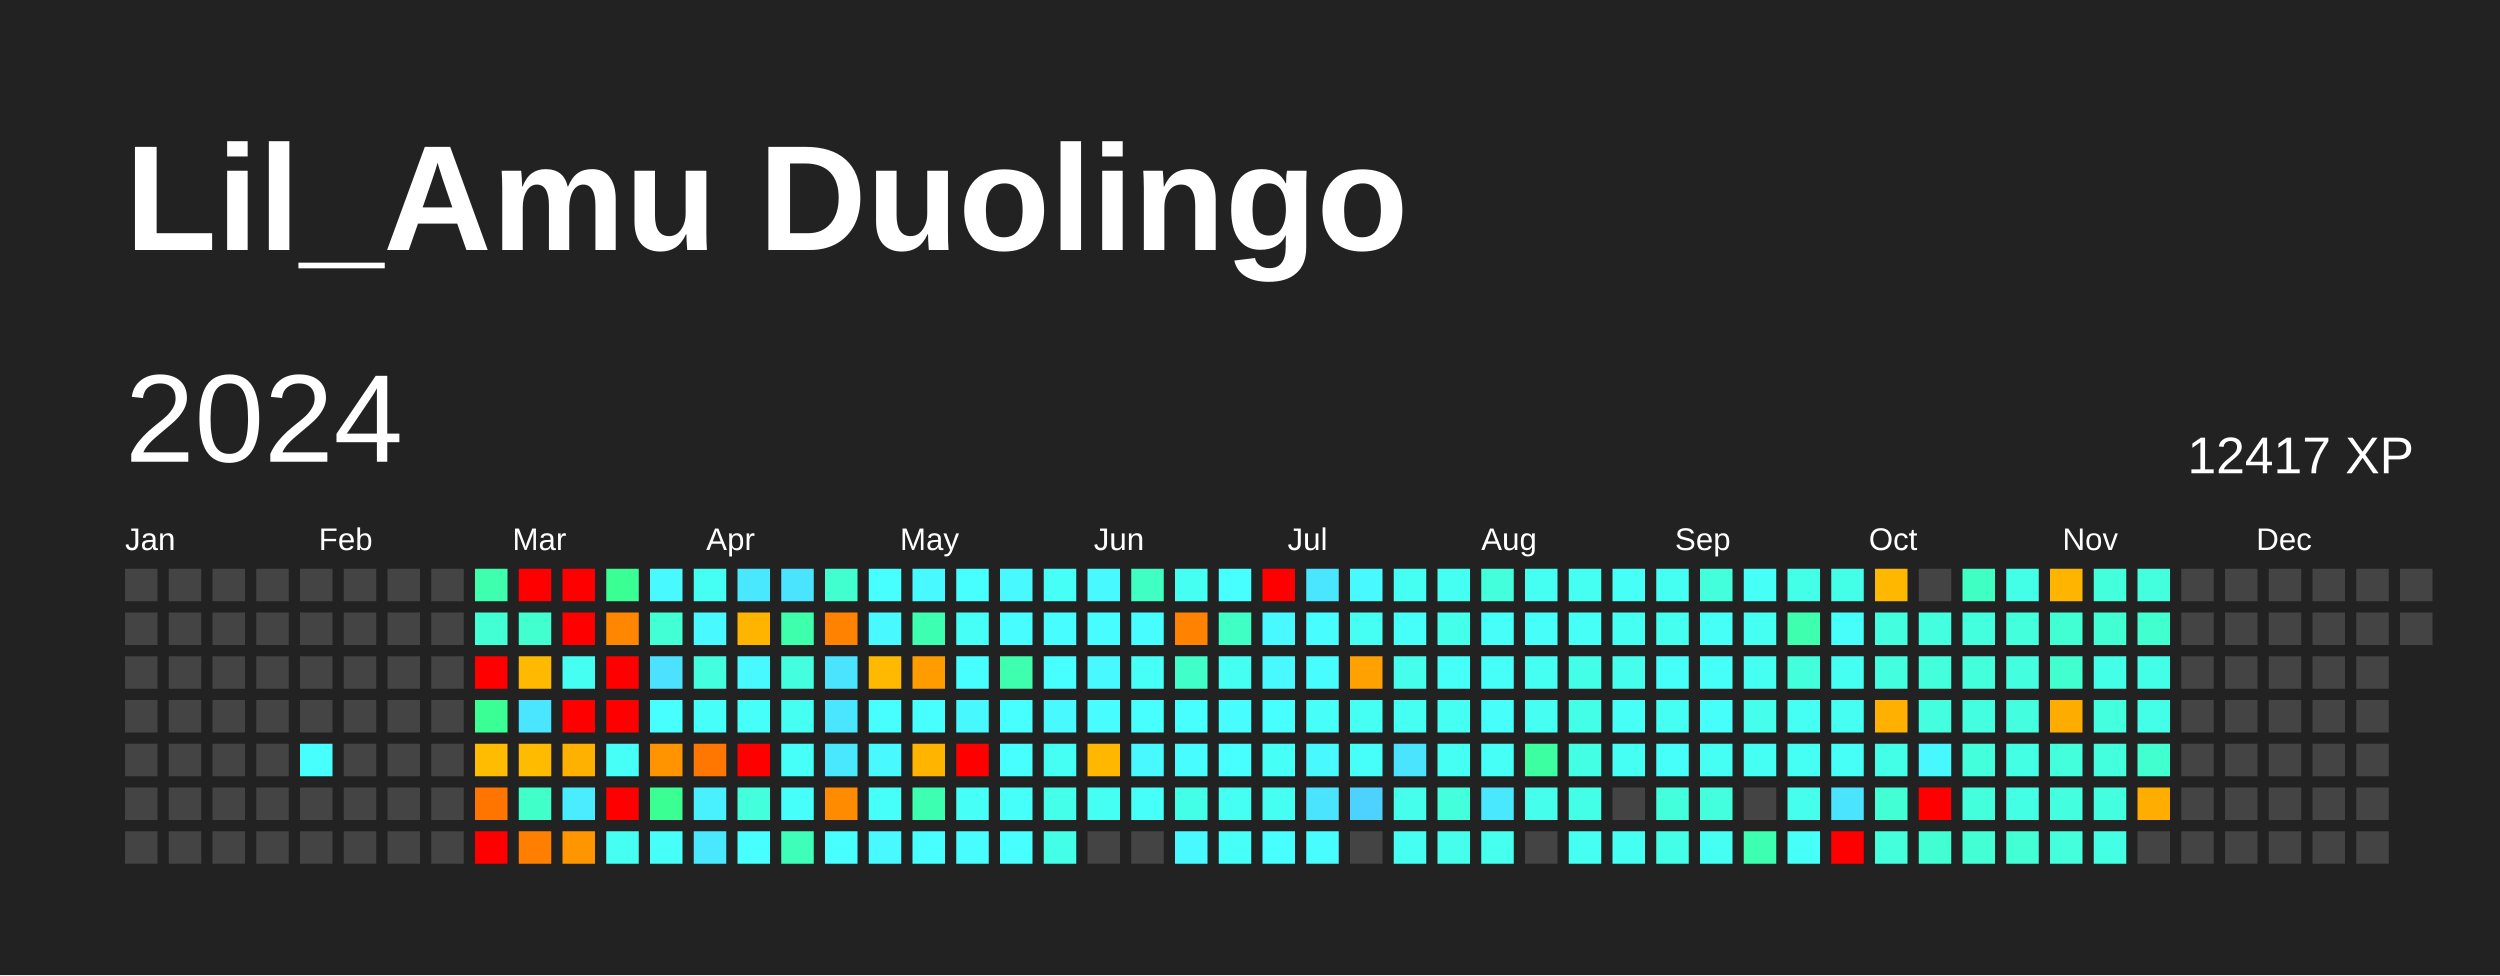
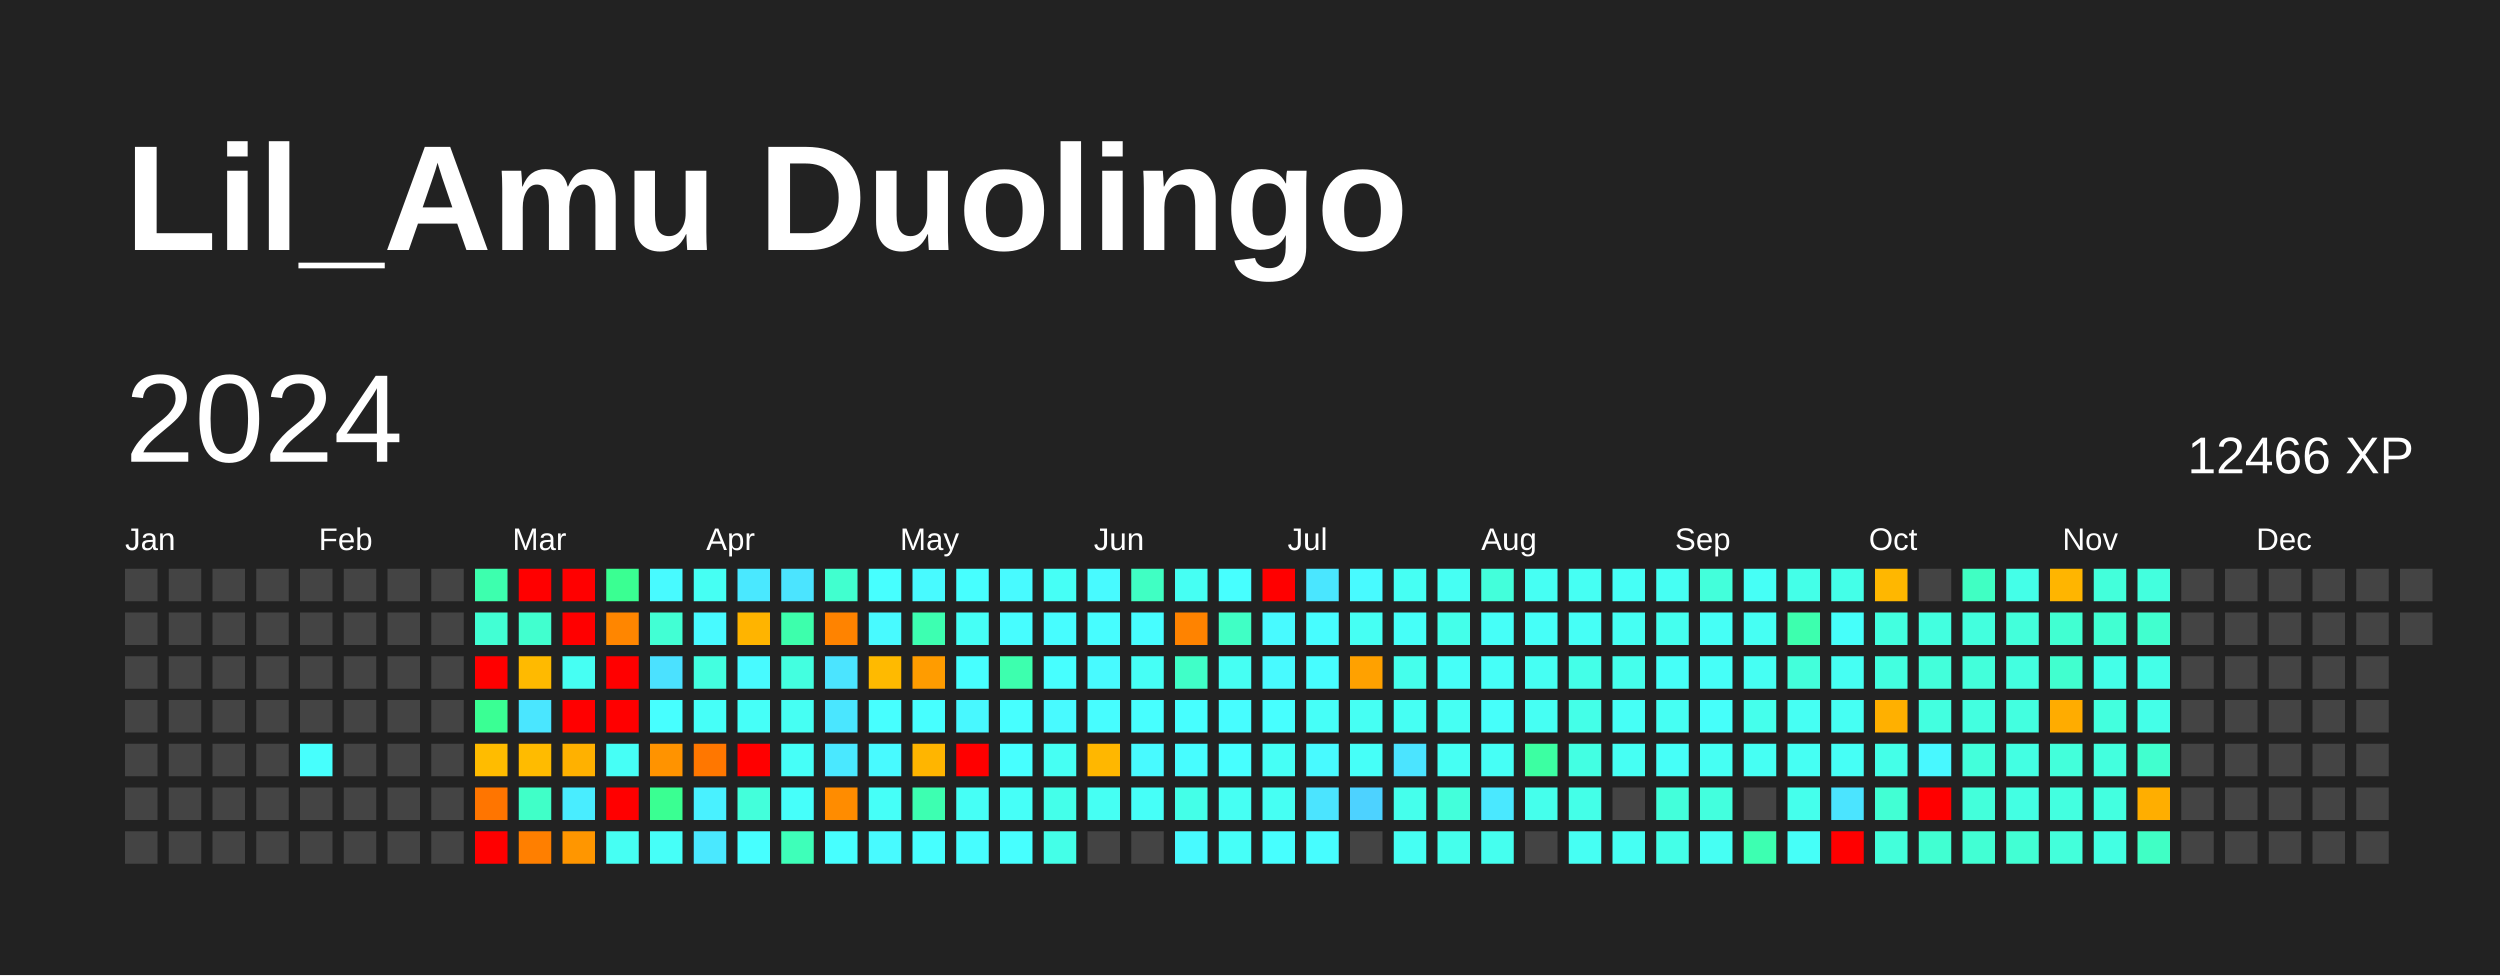
<svg xmlns="http://www.w3.org/2000/svg" baseProfile="full" height="78mm" version="1.1" viewBox="0,0,200,78" width="200mm">
  <defs />
  <rect fill="#222222" height="78" width="200" x="0" y="0" />
  <text fill="#FFFFFF" style="font-size:12px; font-family:Arial; font-weight:bold;" x="10" y="20">Lil_Amu Duolingo</text>
  <text dominant-baseline="hanging" fill="#FFFFFF" style="font-size:10.0px; font-family:Arial;" x="10" y="30">2024</text>
-   <text dominant-baseline="hanging" fill="#FFFFFF" style="font-size:4.125px; font-family:Arial;" x="175" y="35">12417 XP</text>
+   <text dominant-baseline="hanging" fill="#FFFFFF" style="font-size:4.125px; font-family:Arial;" x="175" y="35">12466 XP</text>
  <text fill="#FFFFFF" style="font-size:2.5px; font-family:Arial" x="10.0" y="44">Jan</text>
  <text fill="#FFFFFF" style="font-size:2.5px; font-family:Arial" x="25.5" y="44">Feb</text>
  <text fill="#FFFFFF" style="font-size:2.5px; font-family:Arial" x="41.0" y="44">Mar</text>
  <text fill="#FFFFFF" style="font-size:2.5px; font-family:Arial" x="56.5" y="44">Apr</text>
  <text fill="#FFFFFF" style="font-size:2.5px; font-family:Arial" x="72.0" y="44">May</text>
  <text fill="#FFFFFF" style="font-size:2.5px; font-family:Arial" x="87.5" y="44">Jun</text>
  <text fill="#FFFFFF" style="font-size:2.5px; font-family:Arial" x="103.0" y="44">Jul</text>
  <text fill="#FFFFFF" style="font-size:2.5px; font-family:Arial" x="118.5" y="44">Aug</text>
  <text fill="#FFFFFF" style="font-size:2.5px; font-family:Arial" x="134.0" y="44">Sep</text>
  <text fill="#FFFFFF" style="font-size:2.5px; font-family:Arial" x="149.5" y="44">Oct</text>
  <text fill="#FFFFFF" style="font-size:2.5px; font-family:Arial" x="165.0" y="44">Nov</text>
  <text fill="#FFFFFF" style="font-size:2.5px; font-family:Arial" x="180.5" y="44">Dec</text>
  <rect fill="#444444" height="2.6" width="2.6" x="10.0" y="45.5" />
  <rect fill="#444444" height="2.6" width="2.6" x="10.0" y="49.0" />
  <rect fill="#444444" height="2.6" width="2.6" x="10.0" y="52.5" />
  <rect fill="#444444" height="2.6" width="2.6" x="10.0" y="56.0" />
  <rect fill="#444444" height="2.6" width="2.6" x="10.0" y="59.5" />
  <rect fill="#444444" height="2.6" width="2.6" x="10.0" y="63.0" />
  <rect fill="#444444" height="2.6" width="2.6" x="10.0" y="66.5" />
  <rect fill="#444444" height="2.6" width="2.6" x="13.5" y="45.5" />
  <rect fill="#444444" height="2.6" width="2.6" x="13.5" y="49.0" />
  <rect fill="#444444" height="2.6" width="2.6" x="13.5" y="52.5" />
  <rect fill="#444444" height="2.6" width="2.6" x="13.5" y="56.0" />
  <rect fill="#444444" height="2.6" width="2.6" x="13.5" y="59.5" />
  <rect fill="#444444" height="2.6" width="2.6" x="13.5" y="63.0" />
  <rect fill="#444444" height="2.6" width="2.6" x="13.5" y="66.5" />
  <rect fill="#444444" height="2.6" width="2.6" x="17.0" y="45.5" />
  <rect fill="#444444" height="2.6" width="2.6" x="17.0" y="49.0" />
  <rect fill="#444444" height="2.6" width="2.6" x="17.0" y="52.5" />
  <rect fill="#444444" height="2.6" width="2.6" x="17.0" y="56.0" />
  <rect fill="#444444" height="2.6" width="2.6" x="17.0" y="59.5" />
  <rect fill="#444444" height="2.6" width="2.6" x="17.0" y="63.0" />
  <rect fill="#444444" height="2.6" width="2.6" x="17.0" y="66.5" />
  <rect fill="#444444" height="2.6" width="2.6" x="20.5" y="45.5" />
  <rect fill="#444444" height="2.6" width="2.6" x="20.5" y="49.0" />
  <rect fill="#444444" height="2.6" width="2.6" x="20.5" y="52.5" />
  <rect fill="#444444" height="2.6" width="2.6" x="20.5" y="56.0" />
  <rect fill="#444444" height="2.6" width="2.6" x="20.5" y="59.5" />
  <rect fill="#444444" height="2.6" width="2.6" x="20.5" y="63.0" />
  <rect fill="#444444" height="2.6" width="2.6" x="20.5" y="66.5" />
  <rect fill="#444444" height="2.6" width="2.6" x="24.0" y="45.5" />
  <rect fill="#444444" height="2.6" width="2.6" x="24.0" y="49.0" />
  <rect fill="#444444" height="2.6" width="2.6" x="24.0" y="52.5" />
  <rect fill="#444444" height="2.6" width="2.6" x="24.0" y="56.0" />
  <rect fill="#47fffd" height="2.6" width="2.6" x="24.0" y="59.5" />
  <rect fill="#444444" height="2.6" width="2.6" x="24.0" y="63.0" />
  <rect fill="#444444" height="2.6" width="2.6" x="24.0" y="66.5" />
  <rect fill="#444444" height="2.6" width="2.6" x="27.5" y="45.5" />
  <rect fill="#444444" height="2.6" width="2.6" x="27.5" y="49.0" />
  <rect fill="#444444" height="2.6" width="2.6" x="27.5" y="52.5" />
  <rect fill="#444444" height="2.6" width="2.6" x="27.5" y="56.0" />
  <rect fill="#444444" height="2.6" width="2.6" x="27.5" y="59.5" />
  <rect fill="#444444" height="2.6" width="2.6" x="27.5" y="63.0" />
  <rect fill="#444444" height="2.6" width="2.6" x="27.5" y="66.5" />
  <rect fill="#444444" height="2.6" width="2.6" x="31.0" y="45.5" />
  <rect fill="#444444" height="2.6" width="2.6" x="31.0" y="49.0" />
  <rect fill="#444444" height="2.6" width="2.6" x="31.0" y="52.5" />
  <rect fill="#444444" height="2.6" width="2.6" x="31.0" y="56.0" />
  <rect fill="#444444" height="2.6" width="2.6" x="31.0" y="59.5" />
  <rect fill="#444444" height="2.6" width="2.6" x="31.0" y="63.0" />
  <rect fill="#444444" height="2.6" width="2.6" x="31.0" y="66.5" />
  <rect fill="#444444" height="2.6" width="2.6" x="34.5" y="45.5" />
  <rect fill="#444444" height="2.6" width="2.6" x="34.5" y="49.0" />
  <rect fill="#444444" height="2.6" width="2.6" x="34.5" y="52.5" />
  <rect fill="#444444" height="2.6" width="2.6" x="34.5" y="56.0" />
  <rect fill="#444444" height="2.6" width="2.6" x="34.5" y="59.5" />
  <rect fill="#444444" height="2.6" width="2.6" x="34.5" y="63.0" />
  <rect fill="#444444" height="2.6" width="2.6" x="34.5" y="66.5" />
  <rect fill="#3dffae" height="2.6" width="2.6" x="38.0" y="45.5" />
  <rect fill="#42ffd4" height="2.6" width="2.6" x="38.0" y="49.0" />
  <rect fill="red" height="2.6" width="2.6" x="38.0" y="52.5" />
  <rect fill="#3aff94" height="2.6" width="2.6" x="38.0" y="56.0" />
  <rect fill="#ffbc00" height="2.6" width="2.6" x="38.0" y="59.5" />
  <rect fill="#ff7500" height="2.6" width="2.6" x="38.0" y="63.0" />
  <rect fill="red" height="2.6" width="2.6" x="38.0" y="66.5" />
  <rect fill="red" height="2.6" width="2.6" x="41.5" y="45.5" />
  <rect fill="#41ffcf" height="2.6" width="2.6" x="41.5" y="49.0" />
  <rect fill="#ffba00" height="2.6" width="2.6" x="41.5" y="52.5" />
  <rect fill="#4ae6ff" height="2.6" width="2.6" x="41.5" y="56.0" />
  <rect fill="#ffbb00" height="2.6" width="2.6" x="41.5" y="59.5" />
  <rect fill="#40ffc8" height="2.6" width="2.6" x="41.5" y="63.0" />
  <rect fill="#ff7f00" height="2.6" width="2.6" x="41.5" y="66.5" />
  <rect fill="red" height="2.6" width="2.6" x="45.0" y="45.5" />
  <rect fill="red" height="2.6" width="2.6" x="45.0" y="49.0" />
  <rect fill="#46fff3" height="2.6" width="2.6" x="45.0" y="52.5" />
  <rect fill="red" height="2.6" width="2.6" x="45.0" y="56.0" />
  <rect fill="#ffb100" height="2.6" width="2.6" x="45.0" y="59.5" />
  <rect fill="#49edff" height="2.6" width="2.6" x="45.0" y="63.0" />
  <rect fill="#ff9600" height="2.6" width="2.6" x="45.0" y="66.5" />
  <rect fill="#3aff92" height="2.6" width="2.6" x="48.5" y="45.5" />
  <rect fill="#ff8600" height="2.6" width="2.6" x="48.5" y="49.0" />
  <rect fill="red" height="2.6" width="2.6" x="48.5" y="52.5" />
  <rect fill="red" height="2.6" width="2.6" x="48.5" y="56.0" />
  <rect fill="#46fff6" height="2.6" width="2.6" x="48.5" y="59.5" />
  <rect fill="red" height="2.6" width="2.6" x="48.5" y="63.0" />
  <rect fill="#46fff3" height="2.6" width="2.6" x="48.5" y="66.5" />
  <rect fill="#48faff" height="2.6" width="2.6" x="52.0" y="45.5" />
  <rect fill="#42ffd4" height="2.6" width="2.6" x="52.0" y="49.0" />
  <rect fill="#4be1ff" height="2.6" width="2.6" x="52.0" y="52.5" />
  <rect fill="#47ffff" height="2.6" width="2.6" x="52.0" y="56.0" />
  <rect fill="#ff9300" height="2.6" width="2.6" x="52.0" y="59.5" />
  <rect fill="#3aff92" height="2.6" width="2.6" x="52.0" y="63.0" />
  <rect fill="#46fff8" height="2.6" width="2.6" x="52.0" y="66.5" />
  <rect fill="#46fff3" height="2.6" width="2.6" x="55.5" y="45.5" />
  <rect fill="#48faff" height="2.6" width="2.6" x="55.5" y="49.0" />
  <rect fill="#43ffe0" height="2.6" width="2.6" x="55.5" y="52.5" />
  <rect fill="#46fff8" height="2.6" width="2.6" x="55.5" y="56.0" />
  <rect fill="#ff7700" height="2.6" width="2.6" x="55.5" y="59.5" />
  <rect fill="#49f1ff" height="2.6" width="2.6" x="55.5" y="63.0" />
  <rect fill="#4ae8ff" height="2.6" width="2.6" x="55.5" y="66.5" />
  <rect fill="#4ae8ff" height="2.6" width="2.6" x="59.0" y="45.5" />
  <rect fill="#ffb400" height="2.6" width="2.6" x="59.0" y="49.0" />
  <rect fill="#48faff" height="2.6" width="2.6" x="59.0" y="52.5" />
  <rect fill="#46fff8" height="2.6" width="2.6" x="59.0" y="56.0" />
  <rect fill="red" height="2.6" width="2.6" x="59.0" y="59.5" />
  <rect fill="#43ffdb" height="2.6" width="2.6" x="59.0" y="63.0" />
  <rect fill="#47ffff" height="2.6" width="2.6" x="59.0" y="66.5" />
  <rect fill="#4be4ff" height="2.6" width="2.6" x="62.5" y="45.5" />
  <rect fill="#3dffac" height="2.6" width="2.6" x="62.5" y="49.0" />
  <rect fill="#43ffe0" height="2.6" width="2.6" x="62.5" y="52.5" />
  <rect fill="#46fff3" height="2.6" width="2.6" x="62.5" y="56.0" />
  <rect fill="#46fff8" height="2.6" width="2.6" x="62.5" y="59.5" />
  <rect fill="#46fffa" height="2.6" width="2.6" x="62.5" y="63.0" />
  <rect fill="#3effb9" height="2.6" width="2.6" x="62.5" y="66.5" />
  <rect fill="#41ffcf" height="2.6" width="2.6" x="66.0" y="45.5" />
  <rect fill="#ff8300" height="2.6" width="2.6" x="66.0" y="49.0" />
  <rect fill="#4be4ff" height="2.6" width="2.6" x="66.0" y="52.5" />
  <rect fill="#4ae6ff" height="2.6" width="2.6" x="66.0" y="56.0" />
  <rect fill="#4ae8ff" height="2.6" width="2.6" x="66.0" y="59.5" />
  <rect fill="#ff8c00" height="2.6" width="2.6" x="66.0" y="63.0" />
  <rect fill="#47ffff" height="2.6" width="2.6" x="66.0" y="66.5" />
  <rect fill="#47ffff" height="2.6" width="2.6" x="69.5" y="45.5" />
  <rect fill="#48faff" height="2.6" width="2.6" x="69.5" y="49.0" />
  <rect fill="#ffba00" height="2.6" width="2.6" x="69.5" y="52.5" />
  <rect fill="#47ffff" height="2.6" width="2.6" x="69.5" y="56.0" />
  <rect fill="#48faff" height="2.6" width="2.6" x="69.5" y="59.5" />
  <rect fill="#46fff8" height="2.6" width="2.6" x="69.5" y="63.0" />
  <rect fill="#48faff" height="2.6" width="2.6" x="69.5" y="66.5" />
  <rect fill="#48faff" height="2.6" width="2.6" x="73.0" y="45.5" />
  <rect fill="#3dffb1" height="2.6" width="2.6" x="73.0" y="49.0" />
  <rect fill="#ff9c00" height="2.6" width="2.6" x="73.0" y="52.5" />
  <rect fill="#47ffff" height="2.6" width="2.6" x="73.0" y="56.0" />
  <rect fill="#ffb500" height="2.6" width="2.6" x="73.0" y="59.5" />
  <rect fill="#3dffb1" height="2.6" width="2.6" x="73.0" y="63.0" />
  <rect fill="#47ffff" height="2.6" width="2.6" x="73.0" y="66.5" />
  <rect fill="#47ffff" height="2.6" width="2.6" x="76.5" y="45.5" />
  <rect fill="#46fff6" height="2.6" width="2.6" x="76.5" y="49.0" />
  <rect fill="#47ffff" height="2.6" width="2.6" x="76.5" y="52.5" />
  <rect fill="#48f8ff" height="2.6" width="2.6" x="76.5" y="56.0" />
  <rect fill="red" height="2.6" width="2.6" x="76.5" y="59.5" />
  <rect fill="#46fff6" height="2.6" width="2.6" x="76.5" y="63.0" />
  <rect fill="#47fdff" height="2.6" width="2.6" x="76.5" y="66.5" />
  <rect fill="#48faff" height="2.6" width="2.6" x="80.0" y="45.5" />
  <rect fill="#47fdff" height="2.6" width="2.6" x="80.0" y="49.0" />
  <rect fill="#3dffae" height="2.6" width="2.6" x="80.0" y="52.5" />
  <rect fill="#47ffff" height="2.6" width="2.6" x="80.0" y="56.0" />
  <rect fill="#47ffff" height="2.6" width="2.6" x="80.0" y="59.5" />
  <rect fill="#46fff8" height="2.6" width="2.6" x="80.0" y="63.0" />
  <rect fill="#47ffff" height="2.6" width="2.6" x="80.0" y="66.5" />
  <rect fill="#46fff6" height="2.6" width="2.6" x="83.5" y="45.5" />
  <rect fill="#47fdff" height="2.6" width="2.6" x="83.5" y="49.0" />
  <rect fill="#47ffff" height="2.6" width="2.6" x="83.5" y="52.5" />
  <rect fill="#48faff" height="2.6" width="2.6" x="83.5" y="56.0" />
  <rect fill="#46fff3" height="2.6" width="2.6" x="83.5" y="59.5" />
  <rect fill="#44ffea" height="2.6" width="2.6" x="83.5" y="63.0" />
  <rect fill="#44ffe8" height="2.6" width="2.6" x="83.5" y="66.5" />
  <rect fill="#48faff" height="2.6" width="2.6" x="87.0" y="45.5" />
  <rect fill="#47fdff" height="2.6" width="2.6" x="87.0" y="49.0" />
  <rect fill="#48faff" height="2.6" width="2.6" x="87.0" y="52.5" />
  <rect fill="#47fdff" height="2.6" width="2.6" x="87.0" y="56.0" />
  <rect fill="#ffb700" height="2.6" width="2.6" x="87.0" y="59.5" />
  <rect fill="#46fff3" height="2.6" width="2.6" x="87.0" y="63.0" />
  <rect fill="#444444" height="2.6" width="2.6" x="87.0" y="66.5" />
  <rect fill="#40ffc3" height="2.6" width="2.6" x="90.5" y="45.5" />
  <rect fill="#47fdff" height="2.6" width="2.6" x="90.5" y="49.0" />
  <rect fill="#46fff6" height="2.6" width="2.6" x="90.5" y="52.5" />
  <rect fill="#47ffff" height="2.6" width="2.6" x="90.5" y="56.0" />
  <rect fill="#48faff" height="2.6" width="2.6" x="90.5" y="59.5" />
  <rect fill="#46fff8" height="2.6" width="2.6" x="90.5" y="63.0" />
  <rect fill="#444444" height="2.6" width="2.6" x="90.5" y="66.5" />
  <rect fill="#46fff3" height="2.6" width="2.6" x="94.0" y="45.5" />
  <rect fill="#ff8300" height="2.6" width="2.6" x="94.0" y="49.0" />
  <rect fill="#40ffc8" height="2.6" width="2.6" x="94.0" y="52.5" />
  <rect fill="#47ffff" height="2.6" width="2.6" x="94.0" y="56.0" />
  <rect fill="#47fdff" height="2.6" width="2.6" x="94.0" y="59.5" />
  <rect fill="#44ffe8" height="2.6" width="2.6" x="94.0" y="63.0" />
  <rect fill="#48faff" height="2.6" width="2.6" x="94.0" y="66.5" />
  <rect fill="#47ffff" height="2.6" width="2.6" x="97.5" y="45.5" />
  <rect fill="#40ffc5" height="2.6" width="2.6" x="97.5" y="49.0" />
  <rect fill="#46fff3" height="2.6" width="2.6" x="97.5" y="52.5" />
  <rect fill="#47fdff" height="2.6" width="2.6" x="97.5" y="56.0" />
  <rect fill="#47ffff" height="2.6" width="2.6" x="97.5" y="59.5" />
  <rect fill="#46fff3" height="2.6" width="2.6" x="97.5" y="63.0" />
  <rect fill="#46fff8" height="2.6" width="2.6" x="97.5" y="66.5" />
  <rect fill="red" height="2.6" width="2.6" x="101.0" y="45.5" />
  <rect fill="#48faff" height="2.6" width="2.6" x="101.0" y="49.0" />
  <rect fill="#48faff" height="2.6" width="2.6" x="101.0" y="52.5" />
  <rect fill="#47ffff" height="2.6" width="2.6" x="101.0" y="56.0" />
  <rect fill="#46fff6" height="2.6" width="2.6" x="101.0" y="59.5" />
  <rect fill="#46fff3" height="2.6" width="2.6" x="101.0" y="63.0" />
  <rect fill="#47ffff" height="2.6" width="2.6" x="101.0" y="66.5" />
  <rect fill="#4ae6ff" height="2.6" width="2.6" x="104.5" y="45.5" />
  <rect fill="#47fdff" height="2.6" width="2.6" x="104.5" y="49.0" />
  <rect fill="#47fdff" height="2.6" width="2.6" x="104.5" y="52.5" />
  <rect fill="#46fff8" height="2.6" width="2.6" x="104.5" y="56.0" />
  <rect fill="#48faff" height="2.6" width="2.6" x="104.5" y="59.5" />
  <rect fill="#4be4ff" height="2.6" width="2.6" x="104.5" y="63.0" />
  <rect fill="#47fdff" height="2.6" width="2.6" x="104.5" y="66.5" />
  <rect fill="#48faff" height="2.6" width="2.6" x="108.0" y="45.5" />
  <rect fill="#46fff3" height="2.6" width="2.6" x="108.0" y="49.0" />
  <rect fill="#ffa100" height="2.6" width="2.6" x="108.0" y="52.5" />
  <rect fill="#46fff3" height="2.6" width="2.6" x="108.0" y="56.0" />
  <rect fill="#46fff8" height="2.6" width="2.6" x="108.0" y="59.5" />
  <rect fill="#4dd2ff" height="2.6" width="2.6" x="108.0" y="63.0" />
  <rect fill="#444444" height="2.6" width="2.6" x="108.0" y="66.5" />
  <rect fill="#46fff3" height="2.6" width="2.6" x="111.5" y="45.5" />
  <rect fill="#46fff8" height="2.6" width="2.6" x="111.5" y="49.0" />
  <rect fill="#45ffec" height="2.6" width="2.6" x="111.5" y="52.5" />
  <rect fill="#46fff3" height="2.6" width="2.6" x="111.5" y="56.0" />
  <rect fill="#4be4ff" height="2.6" width="2.6" x="111.5" y="59.5" />
  <rect fill="#45ffec" height="2.6" width="2.6" x="111.5" y="63.0" />
  <rect fill="#46fff3" height="2.6" width="2.6" x="111.5" y="66.5" />
  <rect fill="#46fff3" height="2.6" width="2.6" x="115.0" y="45.5" />
  <rect fill="#44ffea" height="2.6" width="2.6" x="115.0" y="49.0" />
  <rect fill="#46fff8" height="2.6" width="2.6" x="115.0" y="52.5" />
  <rect fill="#46fff3" height="2.6" width="2.6" x="115.0" y="56.0" />
  <rect fill="#46fff3" height="2.6" width="2.6" x="115.0" y="59.5" />
  <rect fill="#43ffdb" height="2.6" width="2.6" x="115.0" y="63.0" />
  <rect fill="#45ffec" height="2.6" width="2.6" x="115.0" y="66.5" />
  <rect fill="#43ffdb" height="2.6" width="2.6" x="118.5" y="45.5" />
  <rect fill="#46fff8" height="2.6" width="2.6" x="118.5" y="49.0" />
  <rect fill="#46fff8" height="2.6" width="2.6" x="118.5" y="52.5" />
  <rect fill="#46fffa" height="2.6" width="2.6" x="118.5" y="56.0" />
  <rect fill="#46fff6" height="2.6" width="2.6" x="118.5" y="59.5" />
  <rect fill="#4ae8ff" height="2.6" width="2.6" x="118.5" y="63.0" />
  <rect fill="#45ffef" height="2.6" width="2.6" x="118.5" y="66.5" />
  <rect fill="#46fff3" height="2.6" width="2.6" x="122.0" y="45.5" />
  <rect fill="#46fff8" height="2.6" width="2.6" x="122.0" y="49.0" />
  <rect fill="#46fff3" height="2.6" width="2.6" x="122.0" y="52.5" />
  <rect fill="#46fff3" height="2.6" width="2.6" x="122.0" y="56.0" />
  <rect fill="#3cffa2" height="2.6" width="2.6" x="122.0" y="59.5" />
  <rect fill="#45ffec" height="2.6" width="2.6" x="122.0" y="63.0" />
  <rect fill="#444444" height="2.6" width="2.6" x="122.0" y="66.5" />
  <rect fill="#46fff3" height="2.6" width="2.6" x="125.5" y="45.5" />
  <rect fill="#46fff6" height="2.6" width="2.6" x="125.5" y="49.0" />
  <rect fill="#44ffe8" height="2.6" width="2.6" x="125.5" y="52.5" />
  <rect fill="#44ffe8" height="2.6" width="2.6" x="125.5" y="56.0" />
  <rect fill="#43ffe3" height="2.6" width="2.6" x="125.5" y="59.5" />
  <rect fill="#44ffe8" height="2.6" width="2.6" x="125.5" y="63.0" />
  <rect fill="#46fff3" height="2.6" width="2.6" x="125.5" y="66.5" />
  <rect fill="#46fff6" height="2.6" width="2.6" x="129.0" y="45.5" />
  <rect fill="#46fff3" height="2.6" width="2.6" x="129.0" y="49.0" />
  <rect fill="#45ffec" height="2.6" width="2.6" x="129.0" y="52.5" />
  <rect fill="#46fff6" height="2.6" width="2.6" x="129.0" y="56.0" />
  <rect fill="#46fff3" height="2.6" width="2.6" x="129.0" y="59.5" />
  <rect fill="#444444" height="2.6" width="2.6" x="129.0" y="63.0" />
  <rect fill="#46fff3" height="2.6" width="2.6" x="129.0" y="66.5" />
  <rect fill="#46fff3" height="2.6" width="2.6" x="132.5" y="45.5" />
  <rect fill="#45ffef" height="2.6" width="2.6" x="132.5" y="49.0" />
  <rect fill="#46fff8" height="2.6" width="2.6" x="132.5" y="52.5" />
  <rect fill="#46fff3" height="2.6" width="2.6" x="132.5" y="56.0" />
  <rect fill="#46fff8" height="2.6" width="2.6" x="132.5" y="59.5" />
  <rect fill="#43ffdb" height="2.6" width="2.6" x="132.5" y="63.0" />
  <rect fill="#44ffe8" height="2.6" width="2.6" x="132.5" y="66.5" />
  <rect fill="#43ffdb" height="2.6" width="2.6" x="136.0" y="45.5" />
  <rect fill="#46fff6" height="2.6" width="2.6" x="136.0" y="49.0" />
  <rect fill="#46fff8" height="2.6" width="2.6" x="136.0" y="52.5" />
  <rect fill="#46fffa" height="2.6" width="2.6" x="136.0" y="56.0" />
  <rect fill="#46fff3" height="2.6" width="2.6" x="136.0" y="59.5" />
  <rect fill="#43ffde" height="2.6" width="2.6" x="136.0" y="63.0" />
  <rect fill="#46fff3" height="2.6" width="2.6" x="136.0" y="66.5" />
  <rect fill="#46fff6" height="2.6" width="2.6" x="139.5" y="45.5" />
  <rect fill="#46fff3" height="2.6" width="2.6" x="139.5" y="49.0" />
  <rect fill="#46fff3" height="2.6" width="2.6" x="139.5" y="52.5" />
  <rect fill="#45ffec" height="2.6" width="2.6" x="139.5" y="56.0" />
  <rect fill="#46fff3" height="2.6" width="2.6" x="139.5" y="59.5" />
  <rect fill="#444444" height="2.6" width="2.6" x="139.5" y="63.0" />
  <rect fill="#3dffb1" height="2.6" width="2.6" x="139.5" y="66.5" />
  <rect fill="#44ffe8" height="2.6" width="2.6" x="143.0" y="45.5" />
  <rect fill="#3dffae" height="2.6" width="2.6" x="143.0" y="49.0" />
  <rect fill="#43ffdb" height="2.6" width="2.6" x="143.0" y="52.5" />
  <rect fill="#46fff3" height="2.6" width="2.6" x="143.0" y="56.0" />
  <rect fill="#46fff3" height="2.6" width="2.6" x="143.0" y="59.5" />
  <rect fill="#45ffec" height="2.6" width="2.6" x="143.0" y="63.0" />
  <rect fill="#46fff8" height="2.6" width="2.6" x="143.0" y="66.5" />
  <rect fill="#44ffe8" height="2.6" width="2.6" x="146.5" y="45.5" />
  <rect fill="#46fffa" height="2.6" width="2.6" x="146.5" y="49.0" />
  <rect fill="#46fff3" height="2.6" width="2.6" x="146.5" y="52.5" />
  <rect fill="#46fff3" height="2.6" width="2.6" x="146.5" y="56.0" />
  <rect fill="#46fff6" height="2.6" width="2.6" x="146.5" y="59.5" />
  <rect fill="#4be4ff" height="2.6" width="2.6" x="146.5" y="63.0" />
  <rect fill="red" height="2.6" width="2.6" x="146.5" y="66.5" />
  <rect fill="#ffb700" height="2.6" width="2.6" x="150.0" y="45.5" />
  <rect fill="#43ffe0" height="2.6" width="2.6" x="150.0" y="49.0" />
  <rect fill="#43ffe0" height="2.6" width="2.6" x="150.0" y="52.5" />
  <rect fill="#ffb000" height="2.6" width="2.6" x="150.0" y="56.0" />
  <rect fill="#44ffe8" height="2.6" width="2.6" x="150.0" y="59.5" />
  <rect fill="#42ffd4" height="2.6" width="2.6" x="150.0" y="63.0" />
  <rect fill="#43ffdb" height="2.6" width="2.6" x="150.0" y="66.5" />
  <rect fill="#444444" height="2.6" width="2.6" x="153.5" y="45.5" />
  <rect fill="#43ffe0" height="2.6" width="2.6" x="153.5" y="49.0" />
  <rect fill="#43ffdb" height="2.6" width="2.6" x="153.5" y="52.5" />
  <rect fill="#43ffe0" height="2.6" width="2.6" x="153.5" y="56.0" />
  <rect fill="#48f8ff" height="2.6" width="2.6" x="153.5" y="59.5" />
  <rect fill="red" height="2.6" width="2.6" x="153.5" y="63.0" />
  <rect fill="#41ffd2" height="2.6" width="2.6" x="153.5" y="66.5" />
  <rect fill="#40ffc3" height="2.6" width="2.6" x="157.0" y="45.5" />
  <rect fill="#43ffde" height="2.6" width="2.6" x="157.0" y="49.0" />
  <rect fill="#43ffdb" height="2.6" width="2.6" x="157.0" y="52.5" />
  <rect fill="#43ffe0" height="2.6" width="2.6" x="157.0" y="56.0" />
  <rect fill="#43ffdb" height="2.6" width="2.6" x="157.0" y="59.5" />
  <rect fill="#43ffdb" height="2.6" width="2.6" x="157.0" y="63.0" />
  <rect fill="#42ffd4" height="2.6" width="2.6" x="157.0" y="66.5" />
  <rect fill="#44ffe8" height="2.6" width="2.6" x="160.5" y="45.5" />
  <rect fill="#43ffdb" height="2.6" width="2.6" x="160.5" y="49.0" />
  <rect fill="#43ffe0" height="2.6" width="2.6" x="160.5" y="52.5" />
  <rect fill="#43ffe0" height="2.6" width="2.6" x="160.5" y="56.0" />
  <rect fill="#43ffe3" height="2.6" width="2.6" x="160.5" y="59.5" />
  <rect fill="#43ffe3" height="2.6" width="2.6" x="160.5" y="63.0" />
  <rect fill="#42ffd4" height="2.6" width="2.6" x="160.5" y="66.5" />
  <rect fill="#ffb500" height="2.6" width="2.6" x="164.0" y="45.5" />
  <rect fill="#41ffd2" height="2.6" width="2.6" x="164.0" y="49.0" />
  <rect fill="#41ffcf" height="2.6" width="2.6" x="164.0" y="52.5" />
  <rect fill="#ffac00" height="2.6" width="2.6" x="164.0" y="56.0" />
  <rect fill="#43ffdb" height="2.6" width="2.6" x="164.0" y="59.5" />
  <rect fill="#43ffe0" height="2.6" width="2.6" x="164.0" y="63.0" />
  <rect fill="#43ffdb" height="2.6" width="2.6" x="164.0" y="66.5" />
  <rect fill="#43ffdb" height="2.6" width="2.6" x="167.5" y="45.5" />
  <rect fill="#41ffd2" height="2.6" width="2.6" x="167.5" y="49.0" />
  <rect fill="#44ffe8" height="2.6" width="2.6" x="167.5" y="52.5" />
  <rect fill="#43ffde" height="2.6" width="2.6" x="167.5" y="56.0" />
  <rect fill="#43ffde" height="2.6" width="2.6" x="167.5" y="59.5" />
  <rect fill="#43ffe0" height="2.6" width="2.6" x="167.5" y="63.0" />
  <rect fill="#43ffe3" height="2.6" width="2.6" x="167.5" y="66.5" />
  <rect fill="#43ffde" height="2.6" width="2.6" x="171.0" y="45.5" />
  <rect fill="#41ffcf" height="2.6" width="2.6" x="171.0" y="49.0" />
  <rect fill="#44ffe8" height="2.6" width="2.6" x="171.0" y="52.5" />
  <rect fill="#44ffe8" height="2.6" width="2.6" x="171.0" y="56.0" />
  <rect fill="#41ffcf" height="2.6" width="2.6" x="171.0" y="59.5" />
  <rect fill="#ffae00" height="2.6" width="2.6" x="171.0" y="63.0" />
-   <rect fill="#444444" height="2.6" width="2.6" x="171.0" y="66.5" />
+   <rect fill="#40ffc5" height="2.6" width="2.6" x="171.0" y="66.5" />
  <rect fill="#444444" height="2.6" width="2.6" x="174.5" y="45.5" />
  <rect fill="#444444" height="2.6" width="2.6" x="174.5" y="49.0" />
  <rect fill="#444444" height="2.6" width="2.6" x="174.5" y="52.5" />
  <rect fill="#444444" height="2.6" width="2.6" x="174.5" y="56.0" />
  <rect fill="#444444" height="2.6" width="2.6" x="174.5" y="59.5" />
  <rect fill="#444444" height="2.6" width="2.6" x="174.5" y="63.0" />
  <rect fill="#444444" height="2.6" width="2.6" x="174.5" y="66.5" />
  <rect fill="#444444" height="2.6" width="2.6" x="178.0" y="45.5" />
  <rect fill="#444444" height="2.6" width="2.6" x="178.0" y="49.0" />
  <rect fill="#444444" height="2.6" width="2.6" x="178.0" y="52.5" />
  <rect fill="#444444" height="2.6" width="2.6" x="178.0" y="56.0" />
  <rect fill="#444444" height="2.6" width="2.6" x="178.0" y="59.5" />
  <rect fill="#444444" height="2.6" width="2.6" x="178.0" y="63.0" />
  <rect fill="#444444" height="2.6" width="2.6" x="178.0" y="66.5" />
  <rect fill="#444444" height="2.6" width="2.6" x="181.5" y="45.5" />
  <rect fill="#444444" height="2.6" width="2.6" x="181.5" y="49.0" />
  <rect fill="#444444" height="2.6" width="2.6" x="181.5" y="52.5" />
  <rect fill="#444444" height="2.6" width="2.6" x="181.5" y="56.0" />
  <rect fill="#444444" height="2.6" width="2.6" x="181.5" y="59.5" />
  <rect fill="#444444" height="2.6" width="2.6" x="181.5" y="63.0" />
  <rect fill="#444444" height="2.6" width="2.6" x="181.5" y="66.5" />
  <rect fill="#444444" height="2.6" width="2.6" x="185.0" y="45.5" />
  <rect fill="#444444" height="2.6" width="2.6" x="185.0" y="49.0" />
  <rect fill="#444444" height="2.6" width="2.6" x="185.0" y="52.5" />
  <rect fill="#444444" height="2.6" width="2.6" x="185.0" y="56.0" />
  <rect fill="#444444" height="2.6" width="2.6" x="185.0" y="59.5" />
  <rect fill="#444444" height="2.6" width="2.6" x="185.0" y="63.0" />
  <rect fill="#444444" height="2.6" width="2.6" x="185.0" y="66.5" />
  <rect fill="#444444" height="2.6" width="2.6" x="188.5" y="45.5" />
  <rect fill="#444444" height="2.6" width="2.6" x="188.5" y="49.0" />
  <rect fill="#444444" height="2.6" width="2.6" x="188.5" y="52.5" />
  <rect fill="#444444" height="2.6" width="2.6" x="188.5" y="56.0" />
  <rect fill="#444444" height="2.6" width="2.6" x="188.5" y="59.5" />
  <rect fill="#444444" height="2.6" width="2.6" x="188.5" y="63.0" />
  <rect fill="#444444" height="2.6" width="2.6" x="188.5" y="66.5" />
  <rect fill="#444444" height="2.6" width="2.6" x="192.0" y="45.5" />
  <rect fill="#444444" height="2.6" width="2.6" x="192.0" y="49.0" />
</svg>
